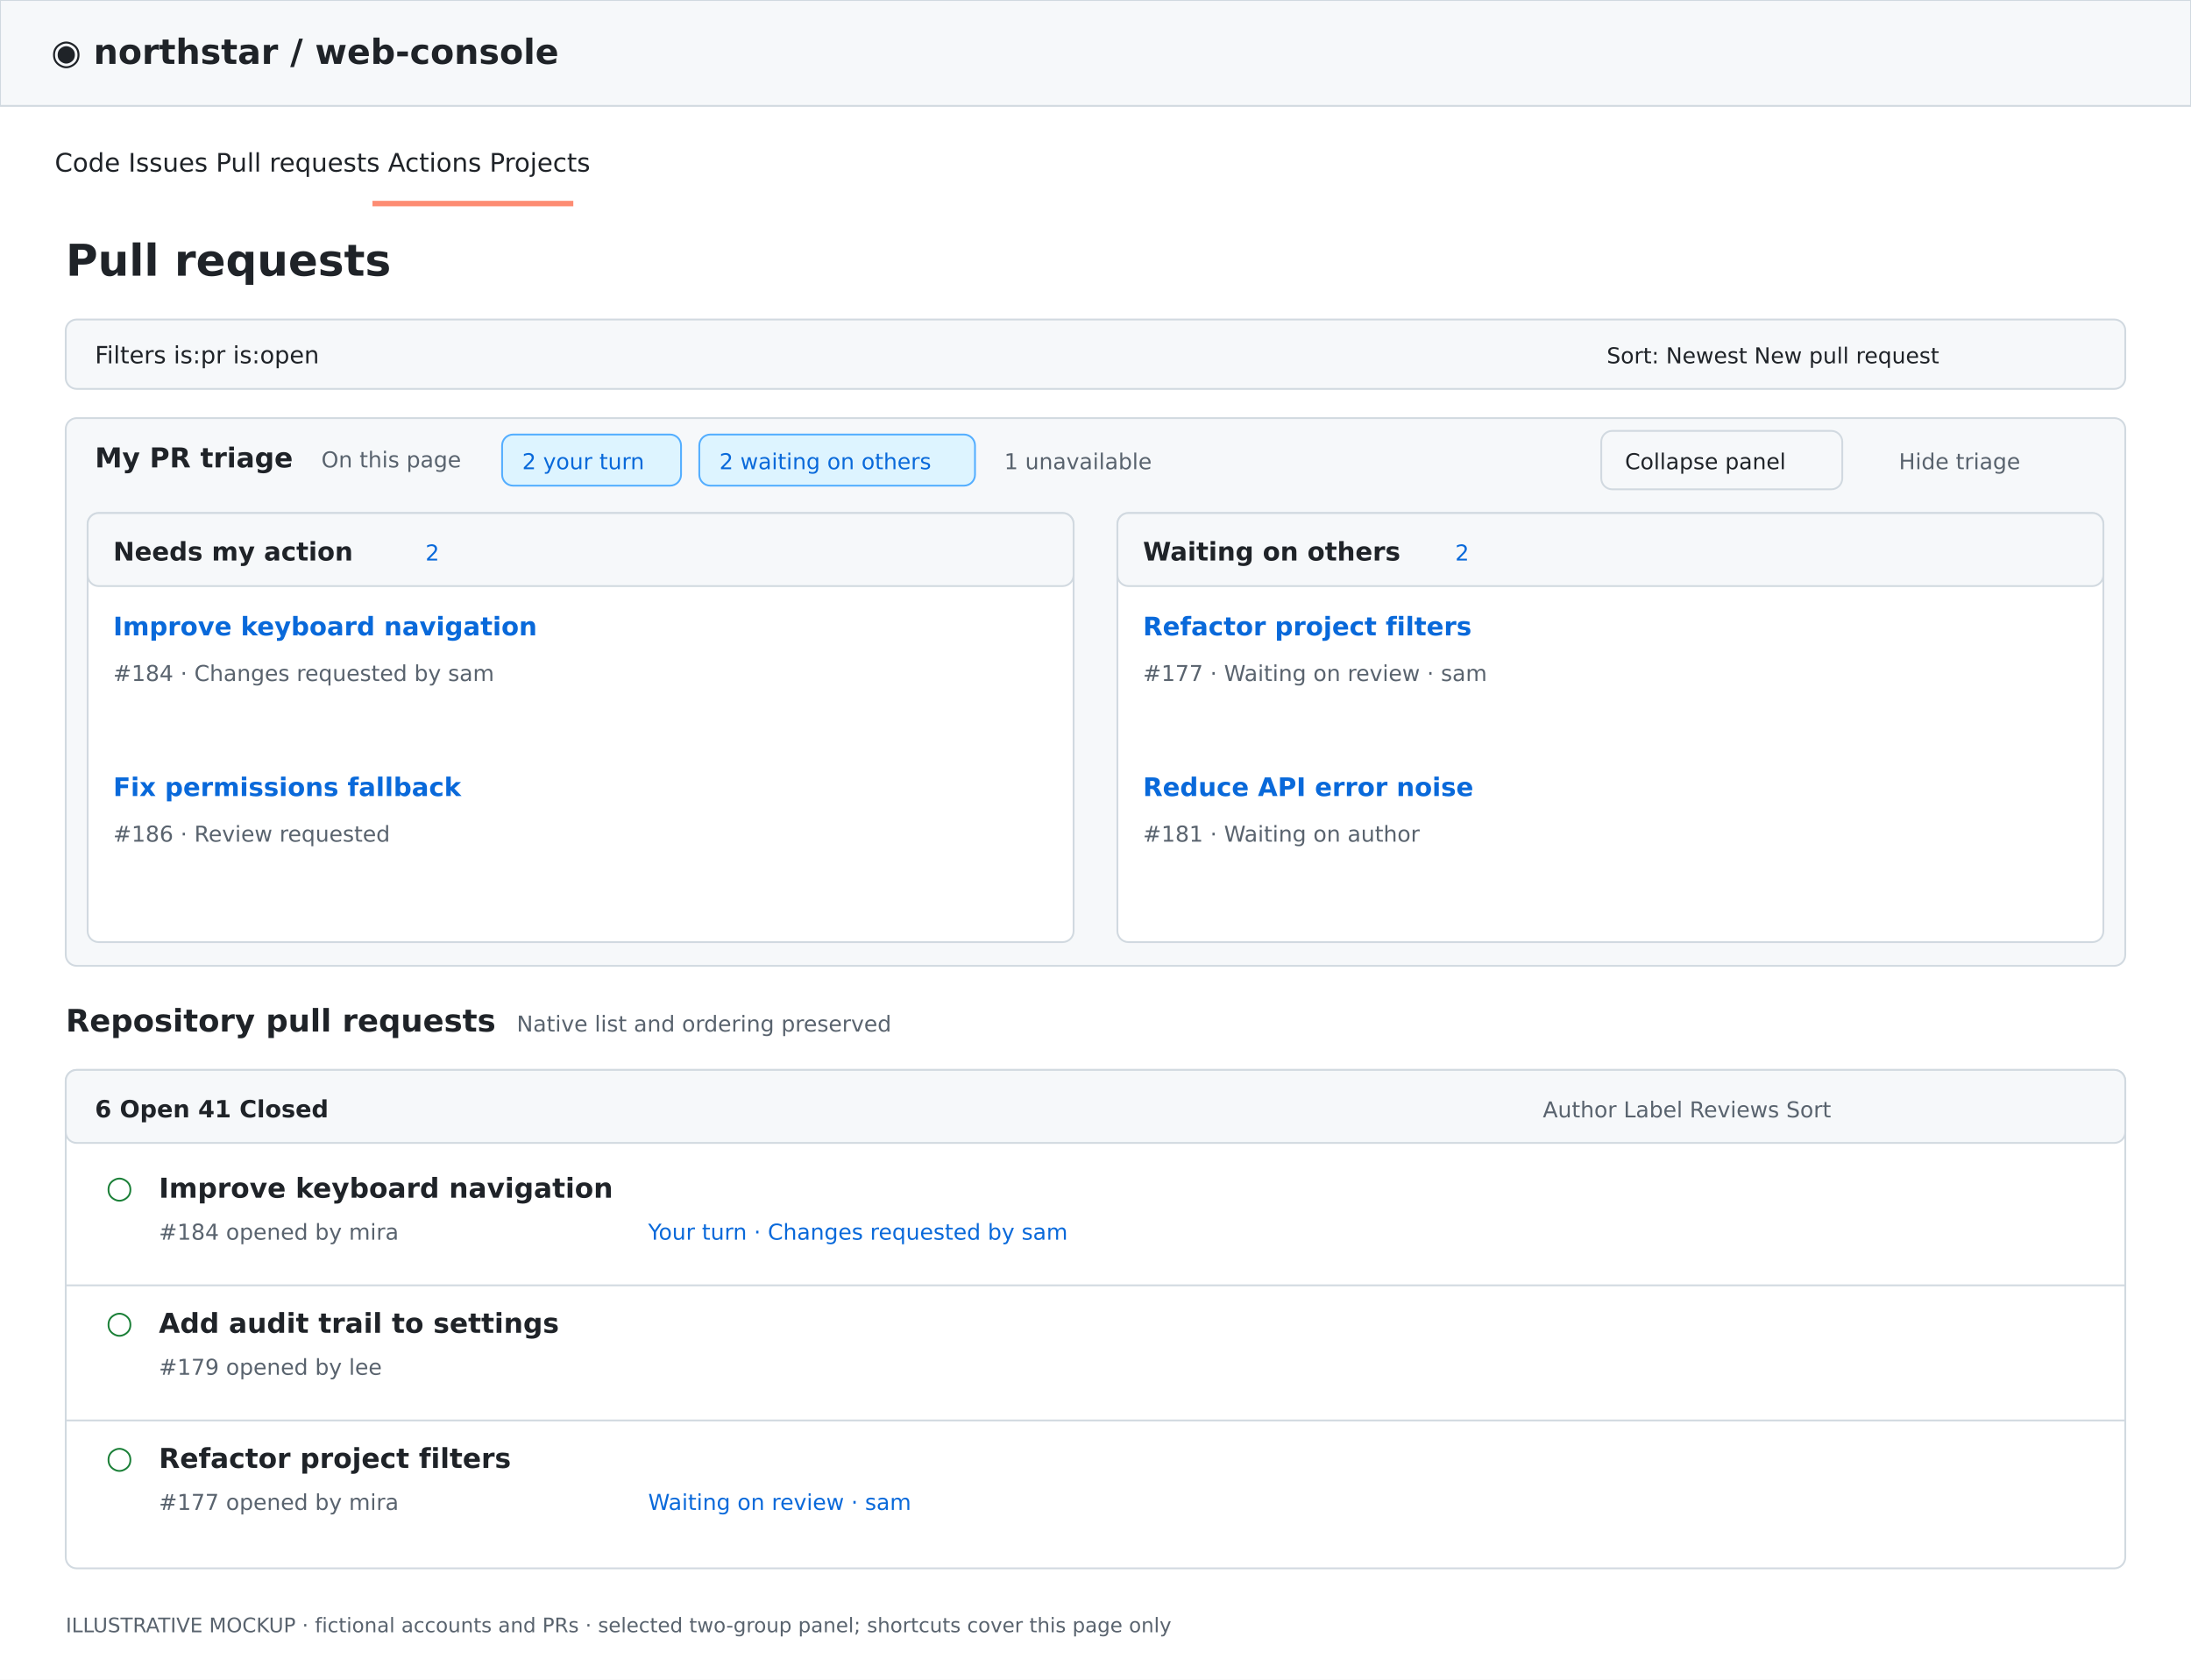
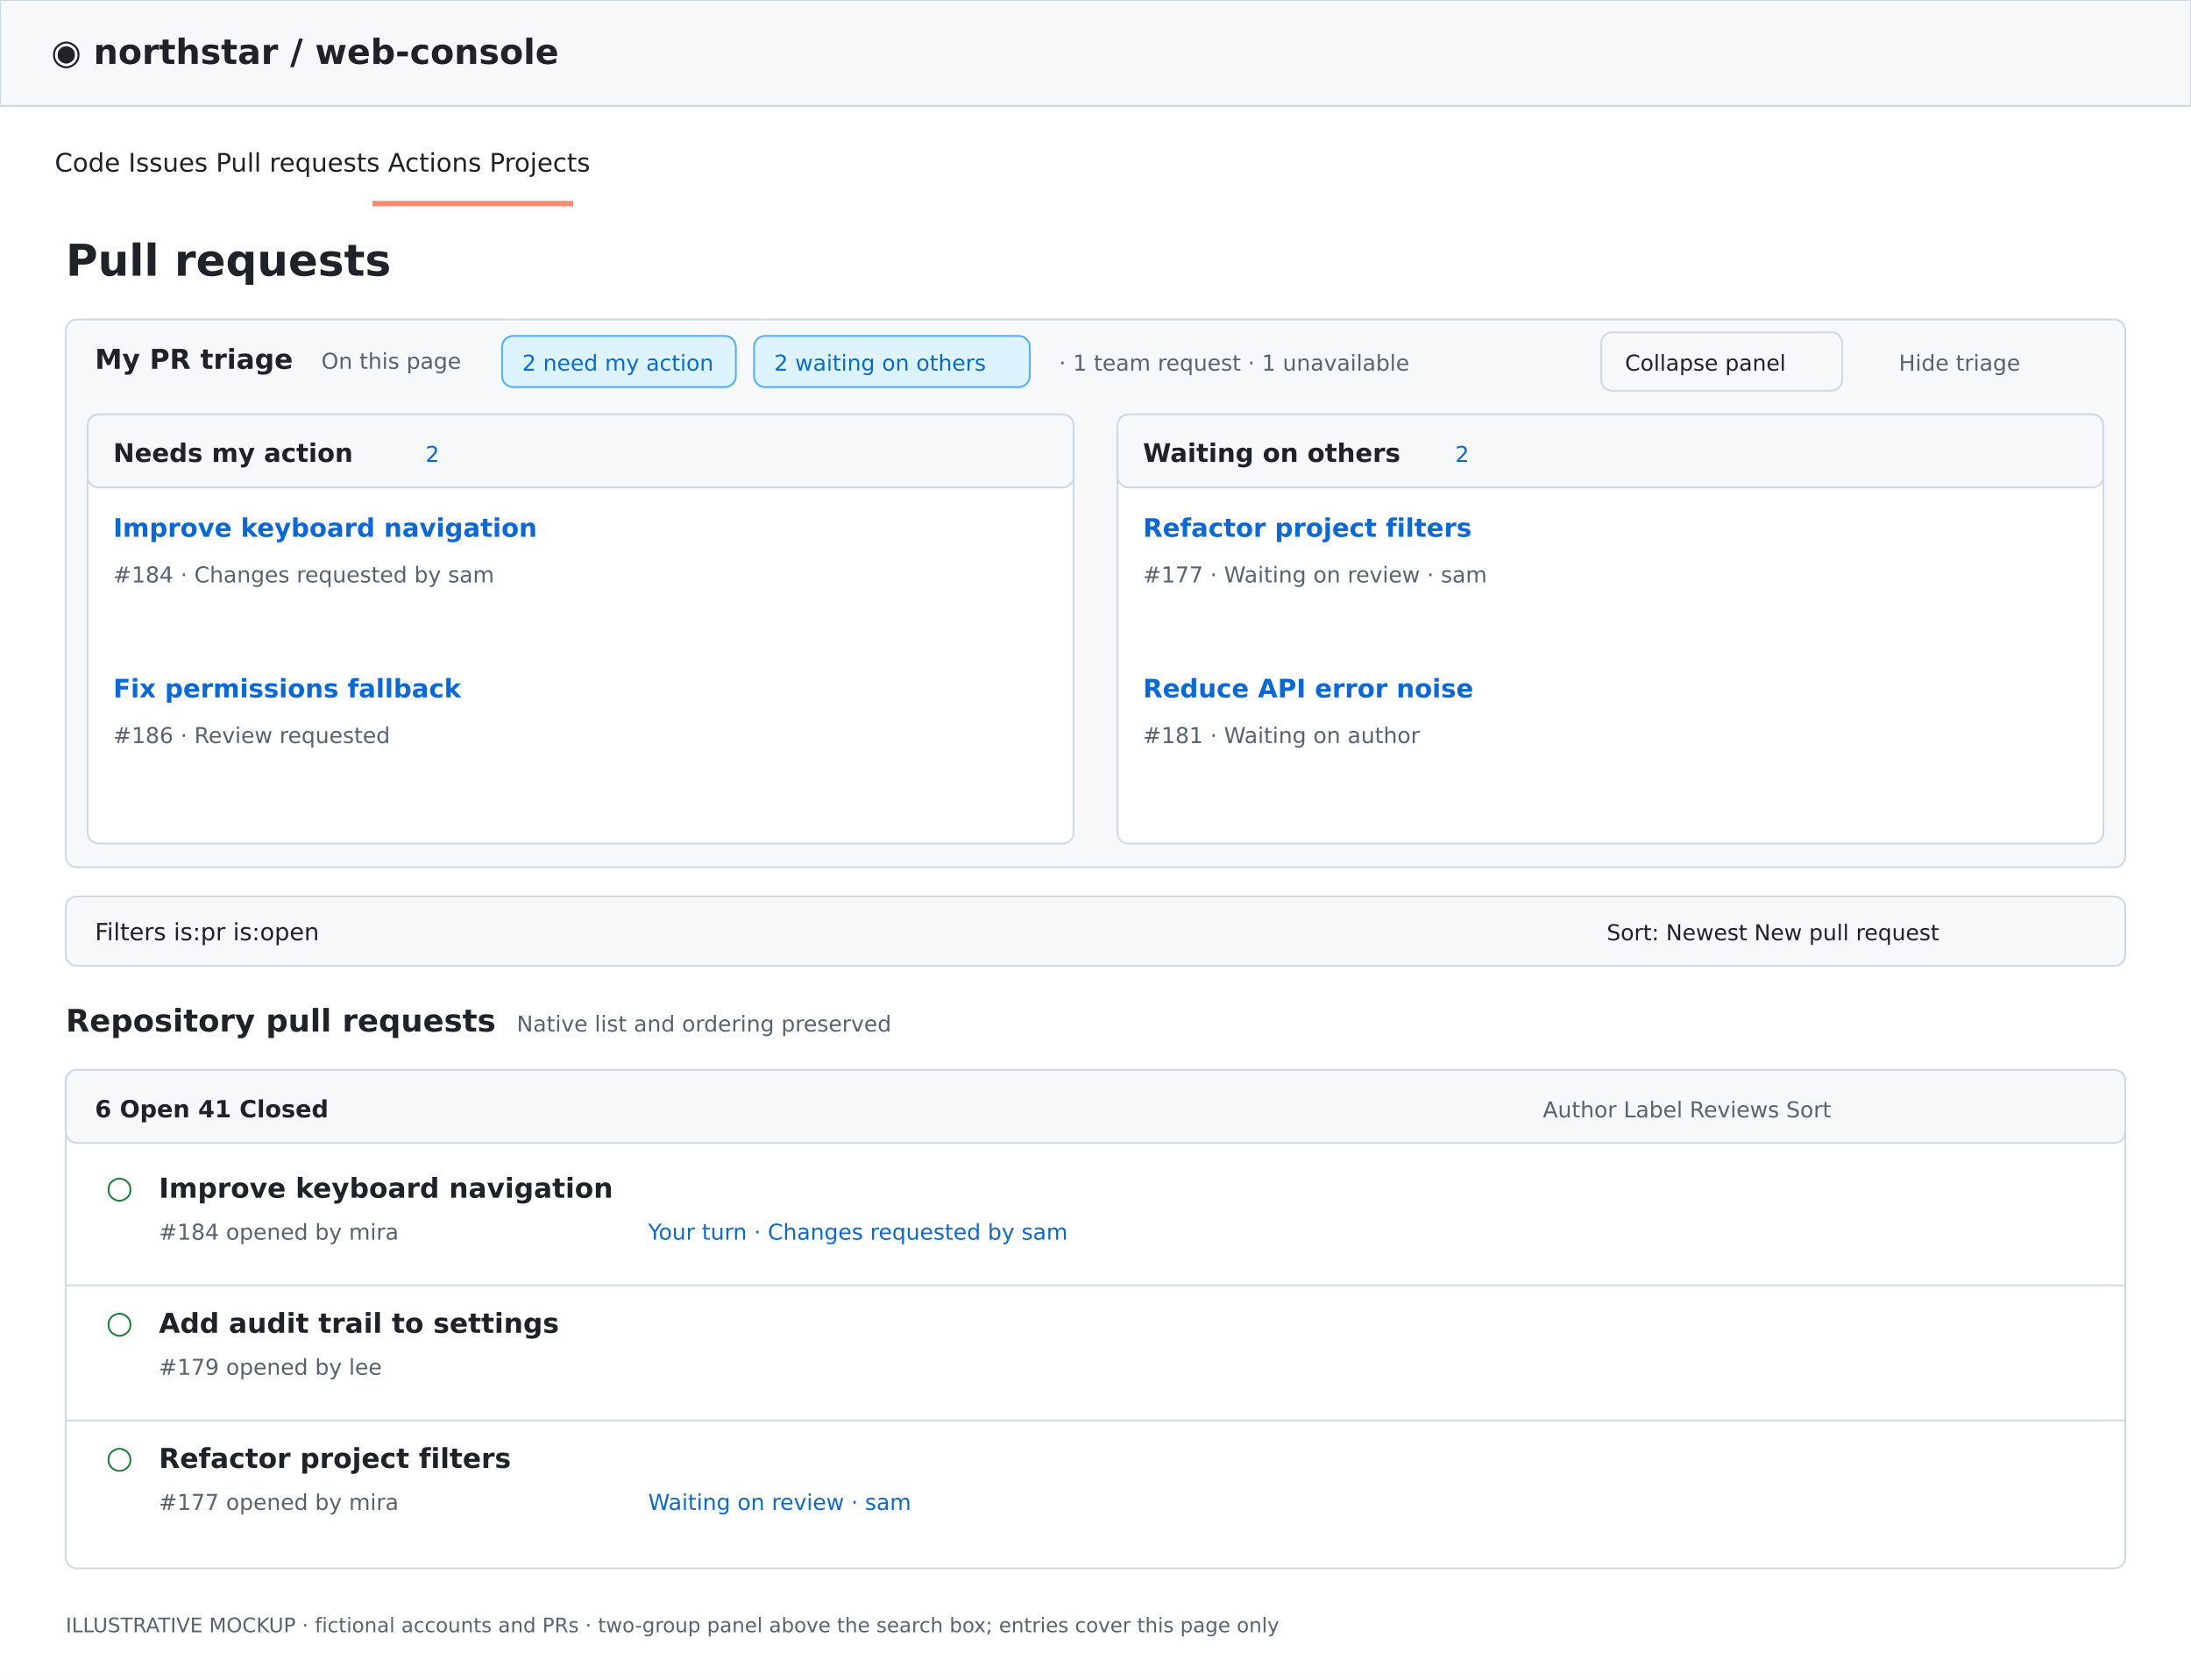
<svg xmlns="http://www.w3.org/2000/svg" width="1200" height="920" viewBox="0 0 1200 920" font-family="DejaVu Sans, sans-serif">
  <rect x="0" y="0" width="1200" height="920" fill="#fff" stroke="none" rx="0" />
  <rect x="0" y="0" width="1200" height="58" fill="#f6f8fa" stroke="#d1d9e0" rx="0" />
  <text x="28" y="35" font-size="19" fill="#1f2328" font-weight="600">◉  northstar / web-console</text>
  <text x="30" y="94" font-size="14" fill="#1f2328" font-weight="400">Code       Issues       Pull requests       Actions       Projects</text>
  <rect x="204" y="110" width="110" height="3" fill="#fd8c73" stroke="none" rx="0" />
  <text x="36" y="151" font-size="24" fill="#1f2328" font-weight="600">Pull requests</text>
-   <rect x="36" y="175" width="1128" height="38" fill="#f6f8fa" stroke="#d1d9e0" rx="6" />
-   <text x="52" y="199" font-size="13" fill="#1f2328" font-weight="400">Filters    is:pr is:open</text>
-   <text x="880" y="199" font-size="12" fill="#1f2328" font-weight="400">Sort: Newest     New pull request</text>
-   <rect x="36" y="229" width="1128" height="300" fill="#f6f8fa" stroke="#d1d9e0" rx="6" />
-   <text x="52" y="256" font-size="15" fill="#1f2328" font-weight="600">My PR triage</text>
-   <text x="176" y="256" font-size="12" fill="#59636e" font-weight="400">On this page</text>
-   <rect x="275" y="238" width="98" height="28" fill="#ddf4ff" stroke="#54aeff" rx="6" />
-   <text x="286" y="257" font-size="12" fill="#0969da" font-weight="400">2 your turn</text>
-   <rect x="383" y="238" width="151" height="28" fill="#ddf4ff" stroke="#54aeff" rx="6" />
-   <text x="394" y="257" font-size="12" fill="#0969da" font-weight="400">2 waiting on others</text>
-   <text x="550" y="257" font-size="12" fill="#59636e" font-weight="400">1 unavailable</text>
-   <rect x="877" y="236" width="132" height="32" fill="#f6f8fa" stroke="#d1d9e0" rx="6" />
-   <text x="890" y="257" font-size="12" fill="#1f2328" font-weight="400">Collapse panel</text>
-   <text x="1040" y="257" font-size="12" fill="#59636e" font-weight="400">Hide triage</text>
-   <rect x="48" y="281" width="540" height="235" fill="#fff" stroke="#d1d9e0" rx="6" />
-   <rect x="48" y="281" width="540" height="40" fill="#f6f8fa" stroke="#d1d9e0" rx="6" />
-   <text x="62" y="307" font-size="14" fill="#1f2328" font-weight="600">Needs my action</text>
-   <text x="233" y="307" font-size="12" fill="#0969da" font-weight="400">2</text>
-   <rect x="612" y="281" width="540" height="235" fill="#fff" stroke="#d1d9e0" rx="6" />
-   <rect x="612" y="281" width="540" height="40" fill="#f6f8fa" stroke="#d1d9e0" rx="6" />
-   <text x="626" y="307" font-size="14" fill="#1f2328" font-weight="600">Waiting on others</text>
-   <text x="797" y="307" font-size="12" fill="#0969da" font-weight="400">2</text>
-   <text x="62" y="348" font-size="14" fill="#0969da" font-weight="600">Improve keyboard navigation</text>
-   <text x="62" y="373" font-size="12" fill="#59636e" font-weight="400">#184 · Changes requested by sam</text>
-   <text x="62" y="436" font-size="14" fill="#0969da" font-weight="600">Fix permissions fallback</text>
-   <text x="62" y="461" font-size="12" fill="#59636e" font-weight="400">#186 · Review requested</text>
-   <text x="626" y="348" font-size="14" fill="#0969da" font-weight="600">Refactor project filters</text>
-   <text x="626" y="373" font-size="12" fill="#59636e" font-weight="400">#177 · Waiting on review · sam</text>
-   <text x="626" y="436" font-size="14" fill="#0969da" font-weight="600">Reduce API error noise</text>
-   <text x="626" y="461" font-size="12" fill="#59636e" font-weight="400">#181 · Waiting on author</text>
+   <rect x="36" y="491" width="1128" height="38" fill="#f6f8fa" stroke="#d1d9e0" rx="6" />
+   <text x="52" y="515" font-size="13" fill="#1f2328" font-weight="400">Filters    is:pr is:open</text>
+   <text x="880" y="515" font-size="12" fill="#1f2328" font-weight="400">Sort: Newest     New pull request</text>
+   <rect x="36" y="175" width="1128" height="300" fill="#f6f8fa" stroke="#d1d9e0" rx="6" />
+   <text x="52" y="202" font-size="15" fill="#1f2328" font-weight="600">My PR triage</text>
+   <text x="176" y="202" font-size="12" fill="#59636e" font-weight="400">On this page</text>
+   <rect x="275" y="184" width="128" height="28" fill="#ddf4ff" stroke="#54aeff" rx="6" />
+   <text x="286" y="203" font-size="12" fill="#0969da" font-weight="400">2 need my action</text>
+   <rect x="413" y="184" width="151" height="28" fill="#ddf4ff" stroke="#54aeff" rx="6" />
+   <text x="424" y="203" font-size="12" fill="#0969da" font-weight="400">2 waiting on others</text>
+   <text x="580" y="203" font-size="12" fill="#59636e" font-weight="400">· 1 team request · 1 unavailable</text>
+   <rect x="877" y="182" width="132" height="32" fill="#f6f8fa" stroke="#d1d9e0" rx="6" />
+   <text x="890" y="203" font-size="12" fill="#1f2328" font-weight="400">Collapse panel</text>
+   <text x="1040" y="203" font-size="12" fill="#59636e" font-weight="400">Hide triage</text>
+   <rect x="48" y="227" width="540" height="235" fill="#fff" stroke="#d1d9e0" rx="6" />
+   <rect x="48" y="227" width="540" height="40" fill="#f6f8fa" stroke="#d1d9e0" rx="6" />
+   <text x="62" y="253" font-size="14" fill="#1f2328" font-weight="600">Needs my action</text>
+   <text x="233" y="253" font-size="12" fill="#0969da" font-weight="400">2</text>
+   <rect x="612" y="227" width="540" height="235" fill="#fff" stroke="#d1d9e0" rx="6" />
+   <rect x="612" y="227" width="540" height="40" fill="#f6f8fa" stroke="#d1d9e0" rx="6" />
+   <text x="626" y="253" font-size="14" fill="#1f2328" font-weight="600">Waiting on others</text>
+   <text x="797" y="253" font-size="12" fill="#0969da" font-weight="400">2</text>
+   <text x="62" y="294" font-size="14" fill="#0969da" font-weight="600">Improve keyboard navigation</text>
+   <text x="62" y="319" font-size="12" fill="#59636e" font-weight="400">#184 · Changes requested by sam</text>
+   <text x="62" y="382" font-size="14" fill="#0969da" font-weight="600">Fix permissions fallback</text>
+   <text x="62" y="407" font-size="12" fill="#59636e" font-weight="400">#186 · Review requested</text>
+   <text x="626" y="294" font-size="14" fill="#0969da" font-weight="600">Refactor project filters</text>
+   <text x="626" y="319" font-size="12" fill="#59636e" font-weight="400">#177 · Waiting on review · sam</text>
+   <text x="626" y="382" font-size="14" fill="#0969da" font-weight="600">Reduce API error noise</text>
+   <text x="626" y="407" font-size="12" fill="#59636e" font-weight="400">#181 · Waiting on author</text>
  <text x="36" y="565" font-size="17" fill="#1f2328" font-weight="600">Repository pull requests</text>
  <text x="283" y="565" font-size="12" fill="#59636e" font-weight="400">Native list and ordering preserved</text>
  <rect x="36" y="586" width="1128" height="273" fill="#fff" stroke="#d1d9e0" rx="6" />
  <rect x="36" y="586" width="1128" height="40" fill="#f6f8fa" stroke="#d1d9e0" rx="6" />
  <text x="52" y="612" font-size="13" fill="#1f2328" font-weight="600">6 Open      41 Closed</text>
  <text x="845" y="612" font-size="12" fill="#59636e" font-weight="400">Author   Label   Reviews   Sort</text>
  <text x="58" y="656" font-size="17" fill="#1a7f37" font-weight="400">○</text>
  <text x="87" y="656" font-size="15" fill="#1f2328" font-weight="600">Improve keyboard navigation</text>
  <text x="87" y="679" font-size="12" fill="#59636e" font-weight="400">#184 opened by mira</text>
  <text x="355" y="679" font-size="12" fill="#0969da" font-weight="400">Your turn · Changes requested by sam</text>
  <text x="58" y="730" font-size="17" fill="#1a7f37" font-weight="400">○</text>
  <text x="87" y="730" font-size="15" fill="#1f2328" font-weight="600">Add audit trail to settings</text>
  <text x="87" y="753" font-size="12" fill="#59636e" font-weight="400">#179 opened by lee</text>
  <text x="58" y="804" font-size="17" fill="#1a7f37" font-weight="400">○</text>
  <text x="87" y="804" font-size="15" fill="#1f2328" font-weight="600">Refactor project filters</text>
  <text x="87" y="827" font-size="12" fill="#59636e" font-weight="400">#177 opened by mira</text>
  <text x="355" y="827" font-size="12" fill="#0969da" font-weight="400">Waiting on review · sam</text>
  <path d="M36 704H1164 M36 778H1164" stroke="#d1d9e0" />
-   <text x="36" y="894" font-size="11" fill="#59636e" font-weight="400">ILLUSTRATIVE MOCKUP · fictional accounts and PRs · selected two-group panel; shortcuts cover this page only</text>
+   <text x="36" y="894" font-size="11" fill="#59636e" font-weight="400">ILLUSTRATIVE MOCKUP · fictional accounts and PRs · two-group panel above the search box; entries cover this page only</text>
</svg>
